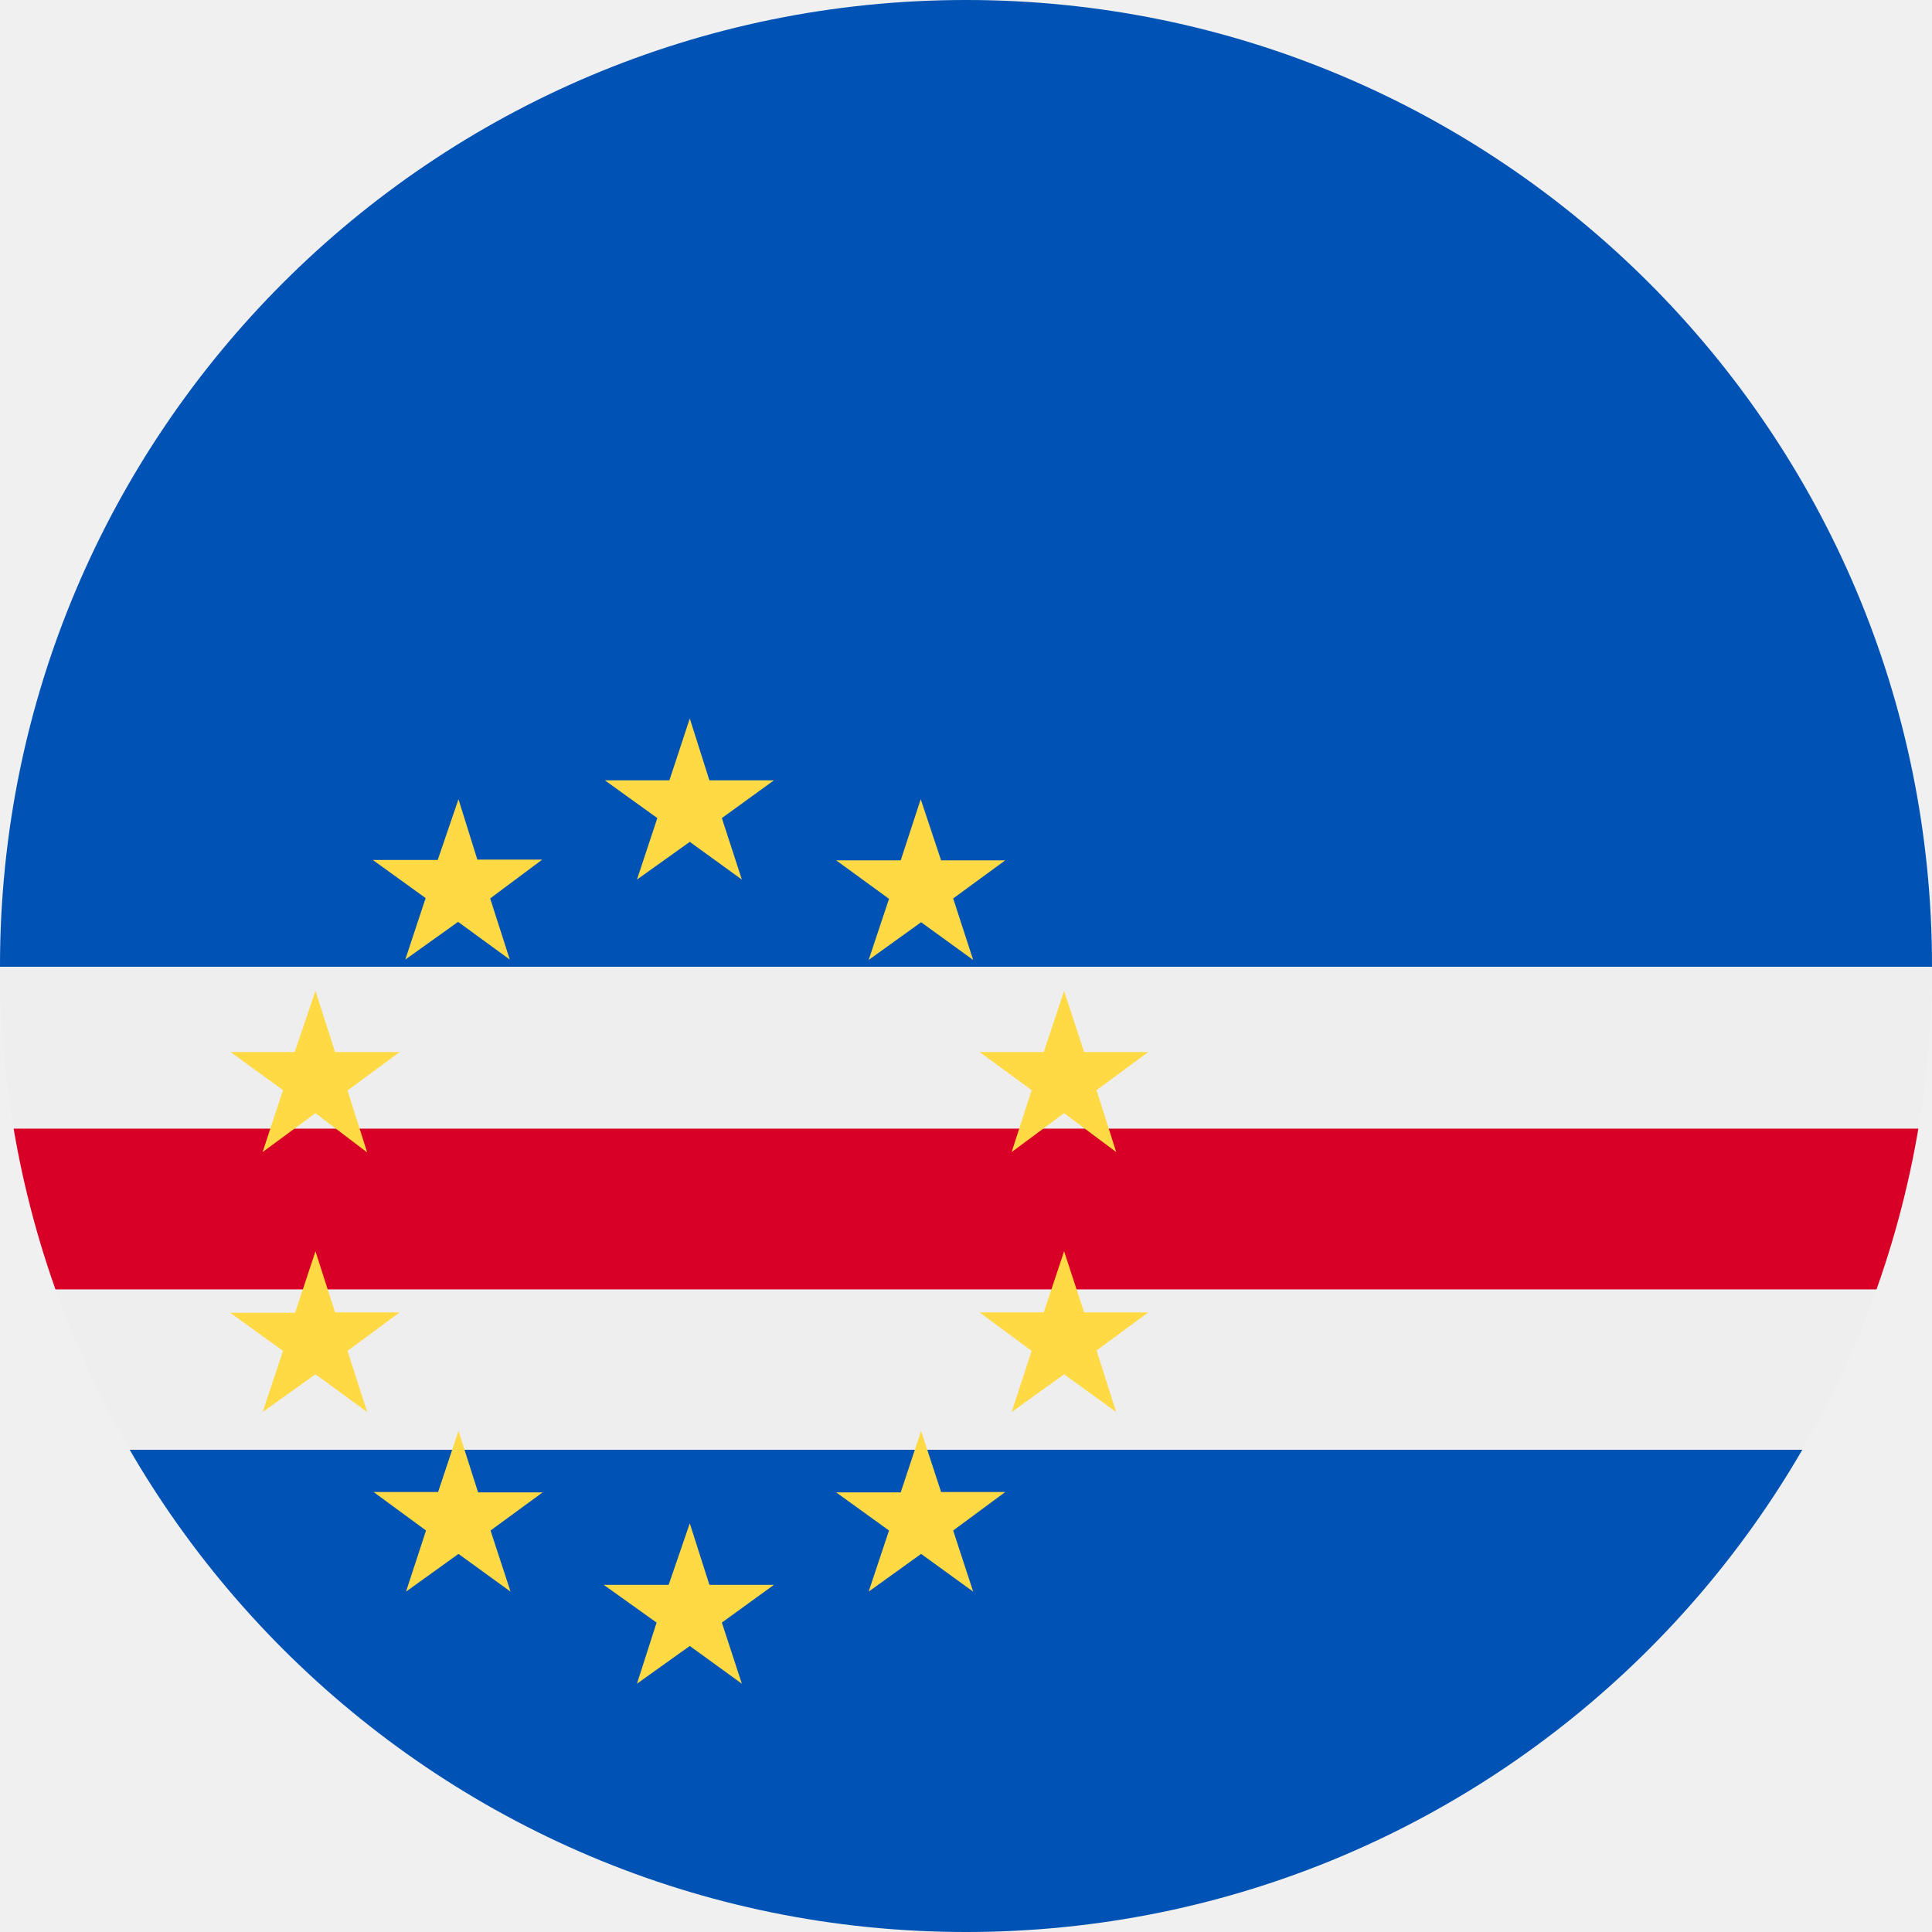
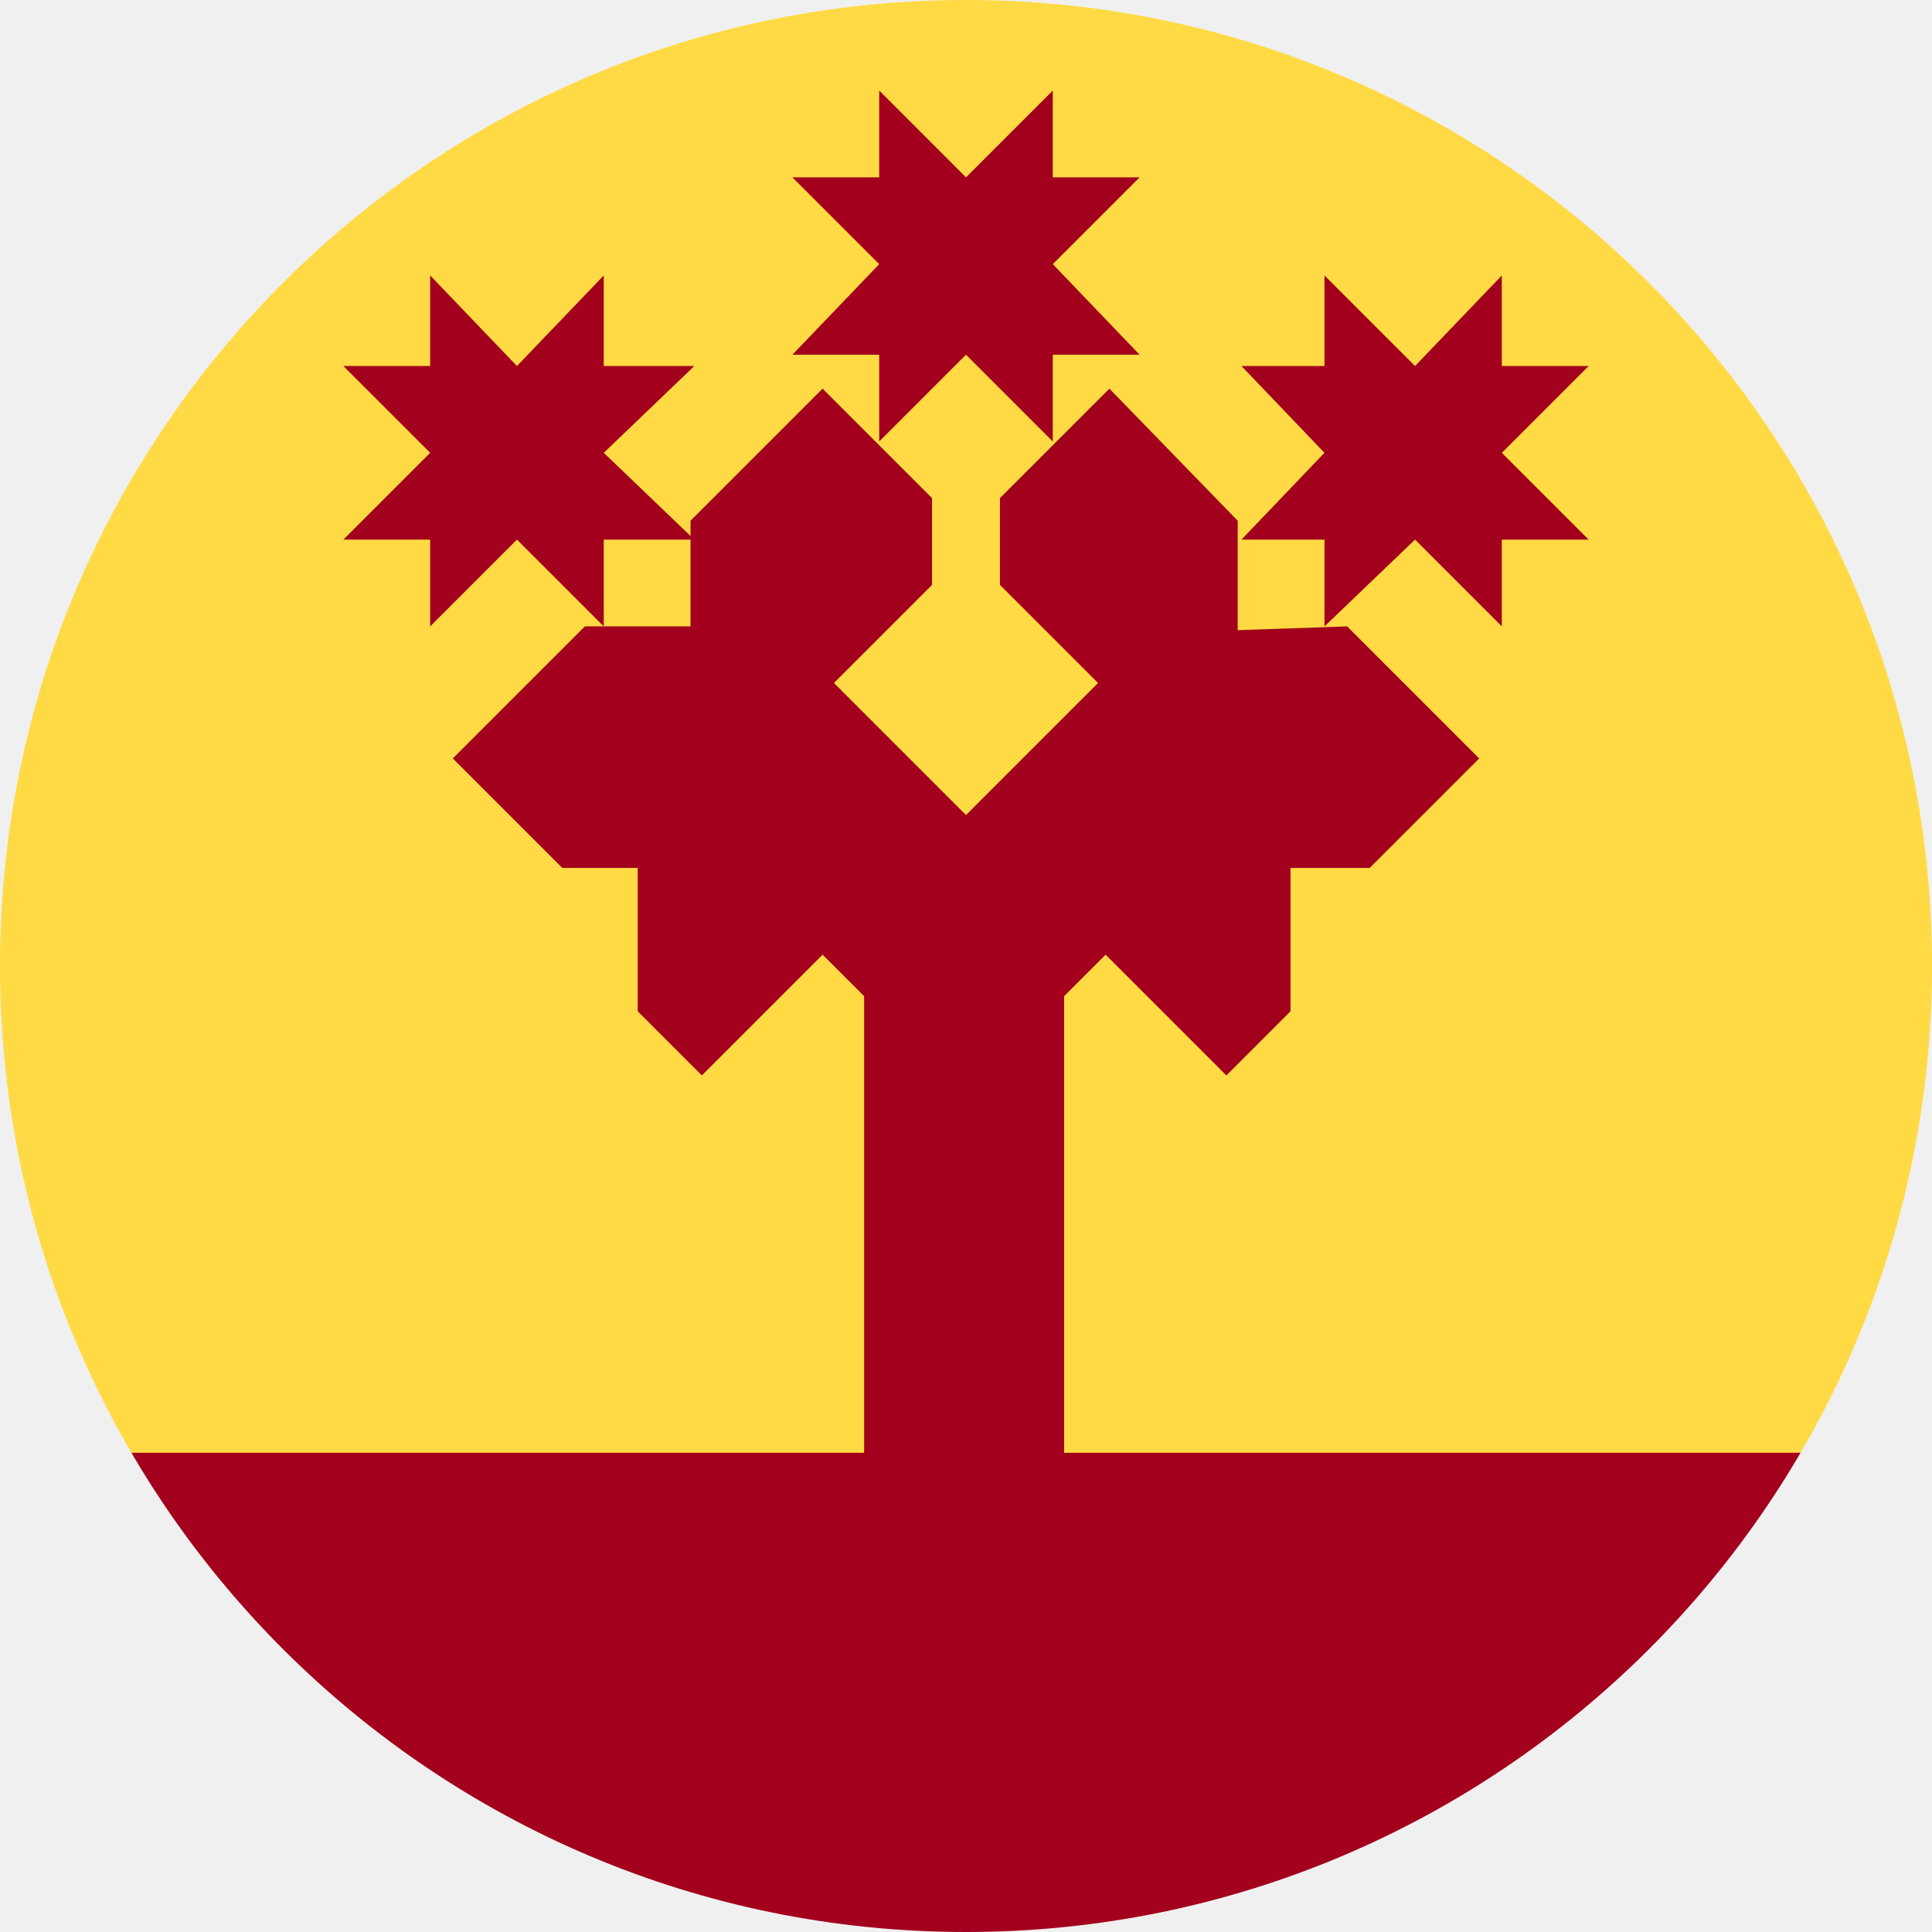
<svg xmlns="http://www.w3.org/2000/svg" width="512" height="512" viewBox="0 0 512 512">
  <mask id="a">
    <circle cx="256" cy="256" r="256" fill="#fff" />
  </mask>
  <g mask="url(#a)">
-     <path fill="#0052b4" d="M0 0h512v256.2l-41.9 64.3 41.9 63.7V512H0V384.2L41.3 320 0 256.2z" />
-     <path fill="#eee" d="M0 256.2h512v42.9l-15.7 21.6 15.7 21v42.5H0v-42.5l15.1-21.5L0 299z" />
-     <path fill="#d80027" d="M0 299.1h512v42.6H0z" />
-     <path fill="#ffda44" d="m182.8 190.4 5.2 16.4h17.1l-13.8 10 5.3 16.3-13.8-10-14 10 5.4-16.3-13.9-10h17.1zm0 213.3L188 420h17.1l-13.8 10 5.3 16.2-13.8-10-14 10L174 430l-14-10h17.2zm-99.2-72.1 5.2 16.2h17.1L92.1 358l5.2 16.2-13.7-10-14 10L75 358l-14-10.1h17.2zm37.9-119.8 5 16h17.2l-13.8 10.3 5.2 16.2-13.7-10-14 10 5.4-16.3-14-10.1H116zm-60.4 67h17l5.5-16.2 5.2 16.2h17.1L92.1 289l5.2 16.4L83.6 295l-14 10.3 5.4-16.4zm46.5 143 5.3-16.2L99 395.4h17.1l5.4-16.2 5.2 16.3h17.1L130 405.6l5.3 16.2-13.8-10zM282 331.6l-5.4 16.2h-17l13.8 10.2-5.3 16.2 13.9-10 13.8 10-5.2-16.3 13.7-10.1h-17zm-38-119.8-5.3 16.2h-17.1l14 10.2-5.4 16.2 13.9-10 13.8 10-5.3-16.3 13.8-10.1h-17zm60.3 67h-17l-5.3-16.2-5.4 16.2h-17l13.8 10.1-5.3 16.4L282 295l13.8 10.3-5.2-16.4zm-46.4 143-5.3-16.2 13.8-10.2h-17l-5.3-16.2-5.4 16.3h-17.1l14 10.1-5.4 16.2 13.9-10z" />
+     <path fill="#ffda44" d="M0 0h512v385l-256 64L0 385z" />
+     <path fill="#a2001d" d="m375 97 23-24v24h23l-23 23 23 23h-23v23l-23-23-24 23v-23h-22l22-23-22-23h22V73zm-238 0 23-24v24h24l-24 23 24 23h-24v23l-23-23-23 23v-23H91l23-23-23-23h23V73zm119-50 23-23v23h23l-23 23 23 24h-23v23l-23-23-23 23V94h-23l23-24-23-23h23V24Z" class="fil1" />
+     <path fill="#a2001d" d="m218 103-35 35v28h-28l-35 35 29 29h20v38l17 17 32-32 11 11v121H0v127h512V385H282V264l11-11 32 32 17-17v-38h21l29-29-35-35-29 1v-29l-34-35-29 29v23l26 26-35 35-35-35 26-26v-23z" class="fil1" />
  </g>
</svg>
